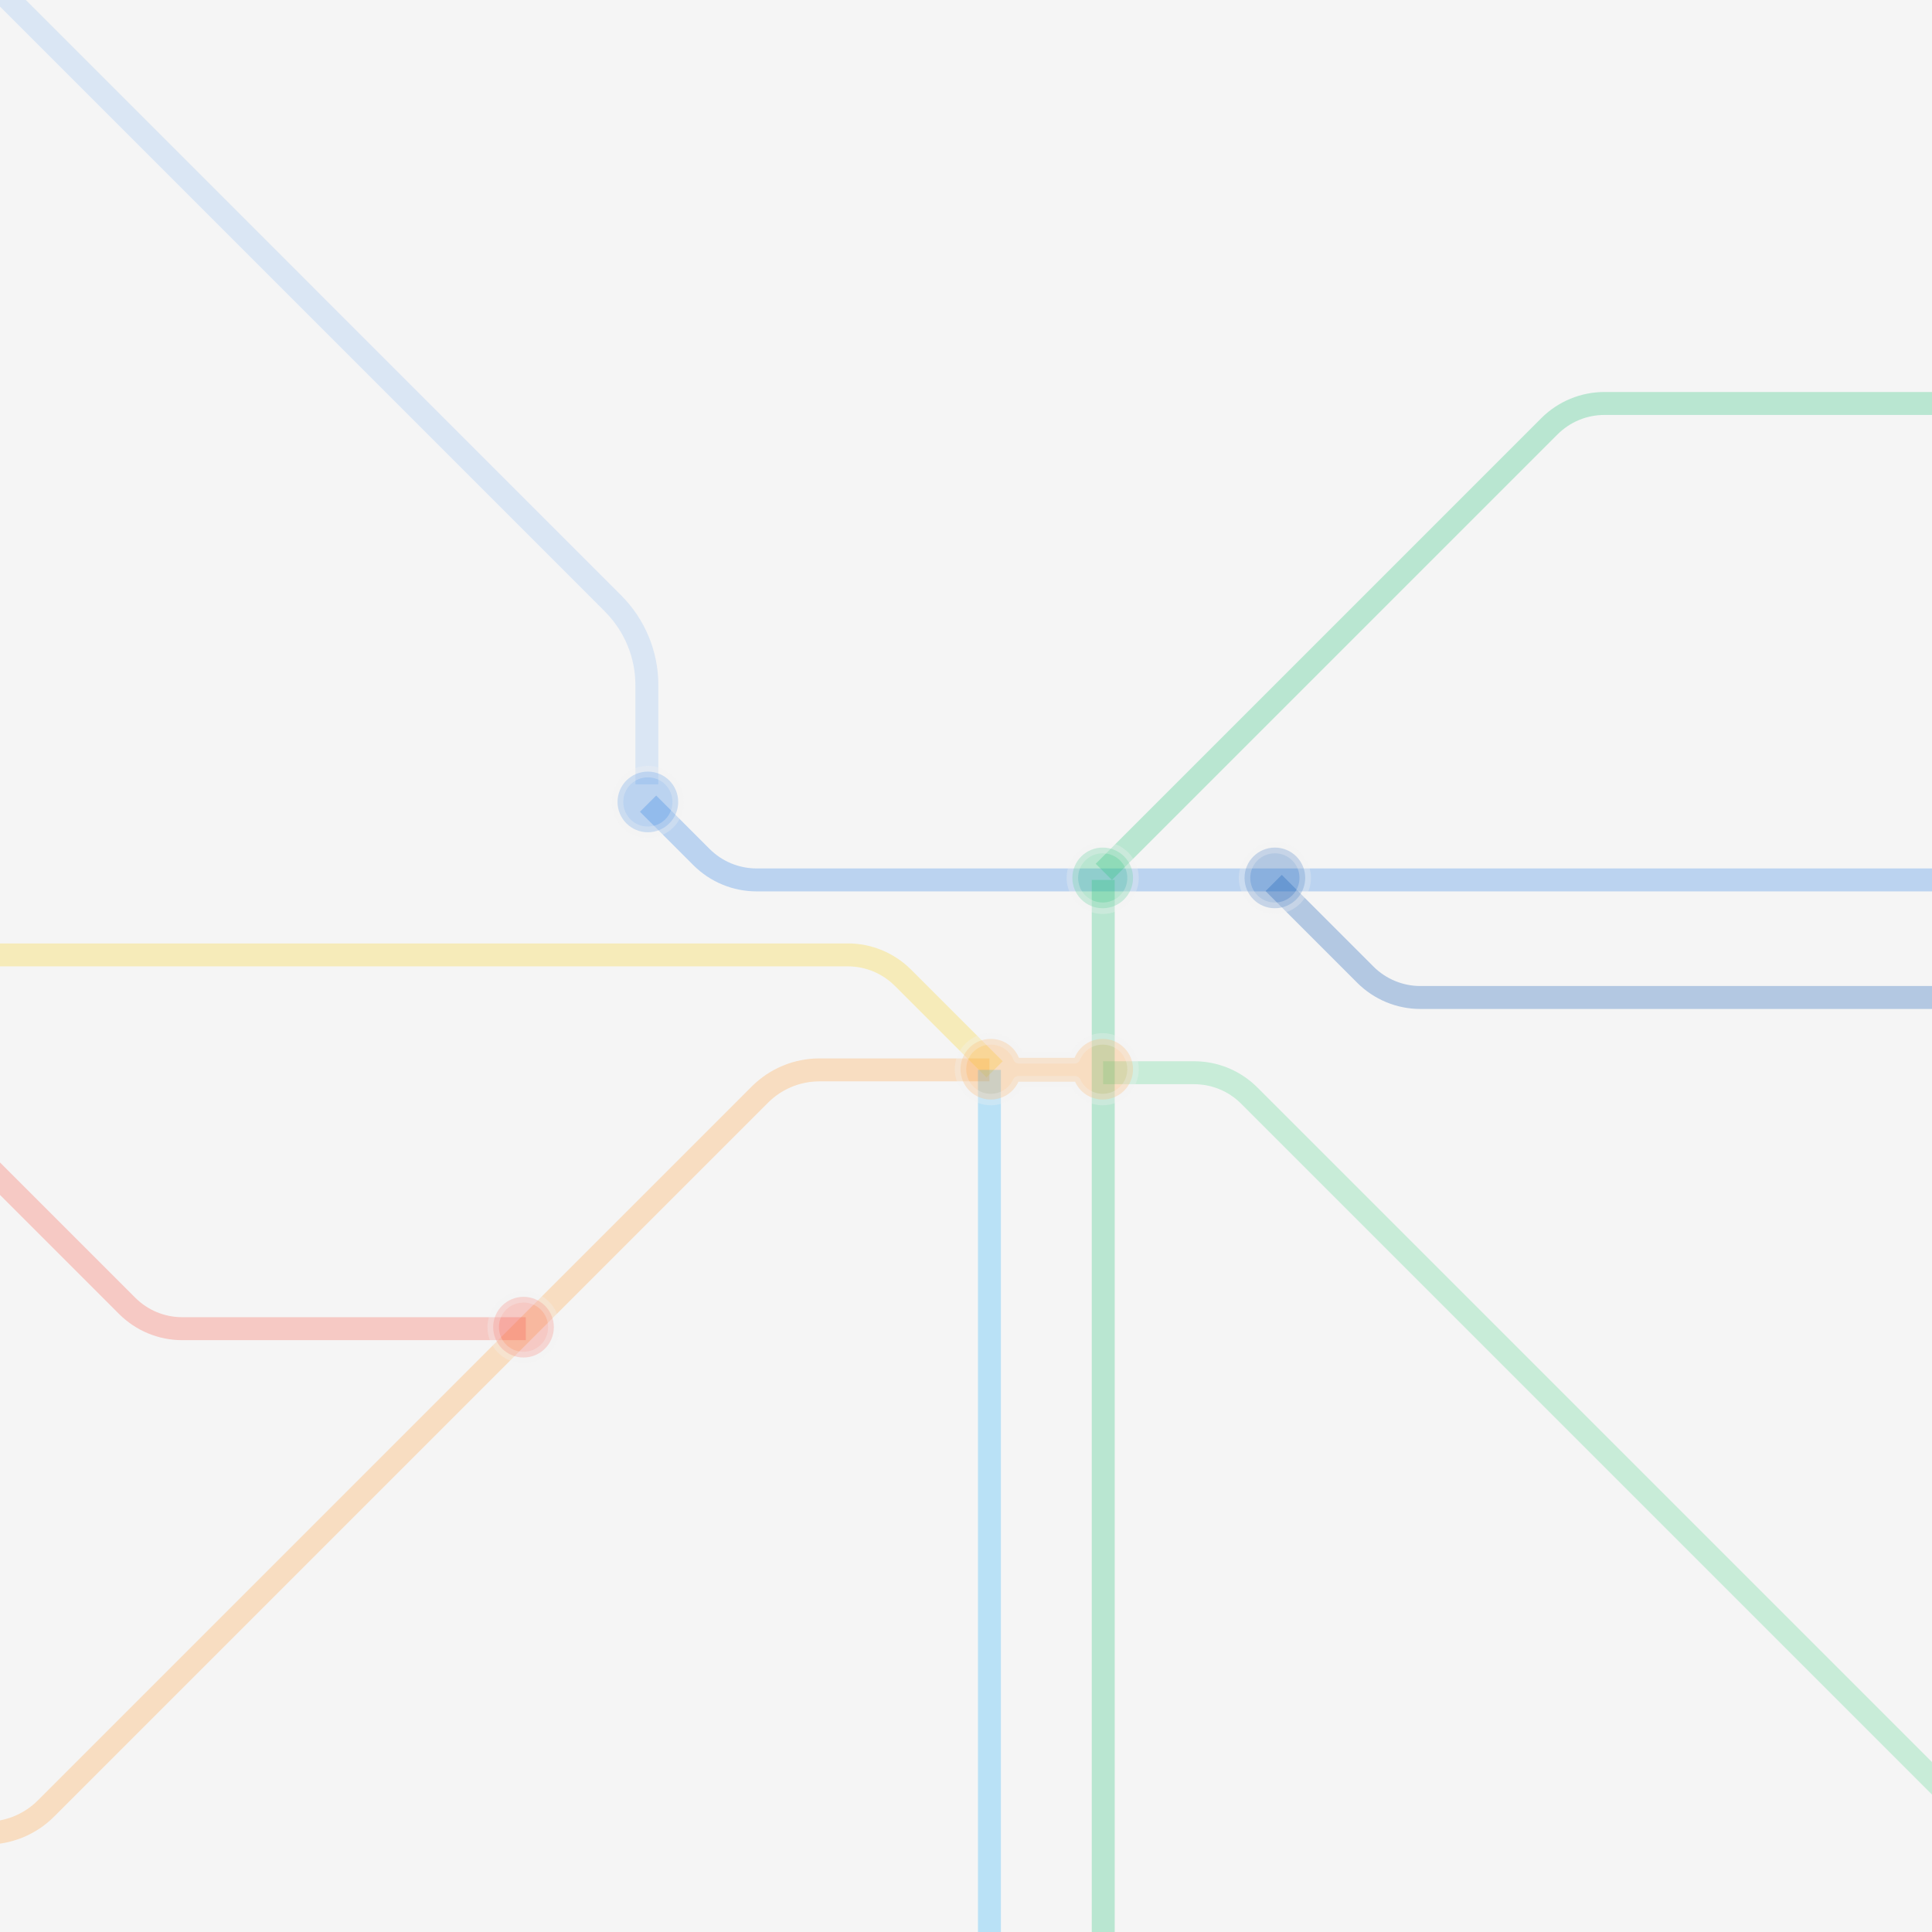
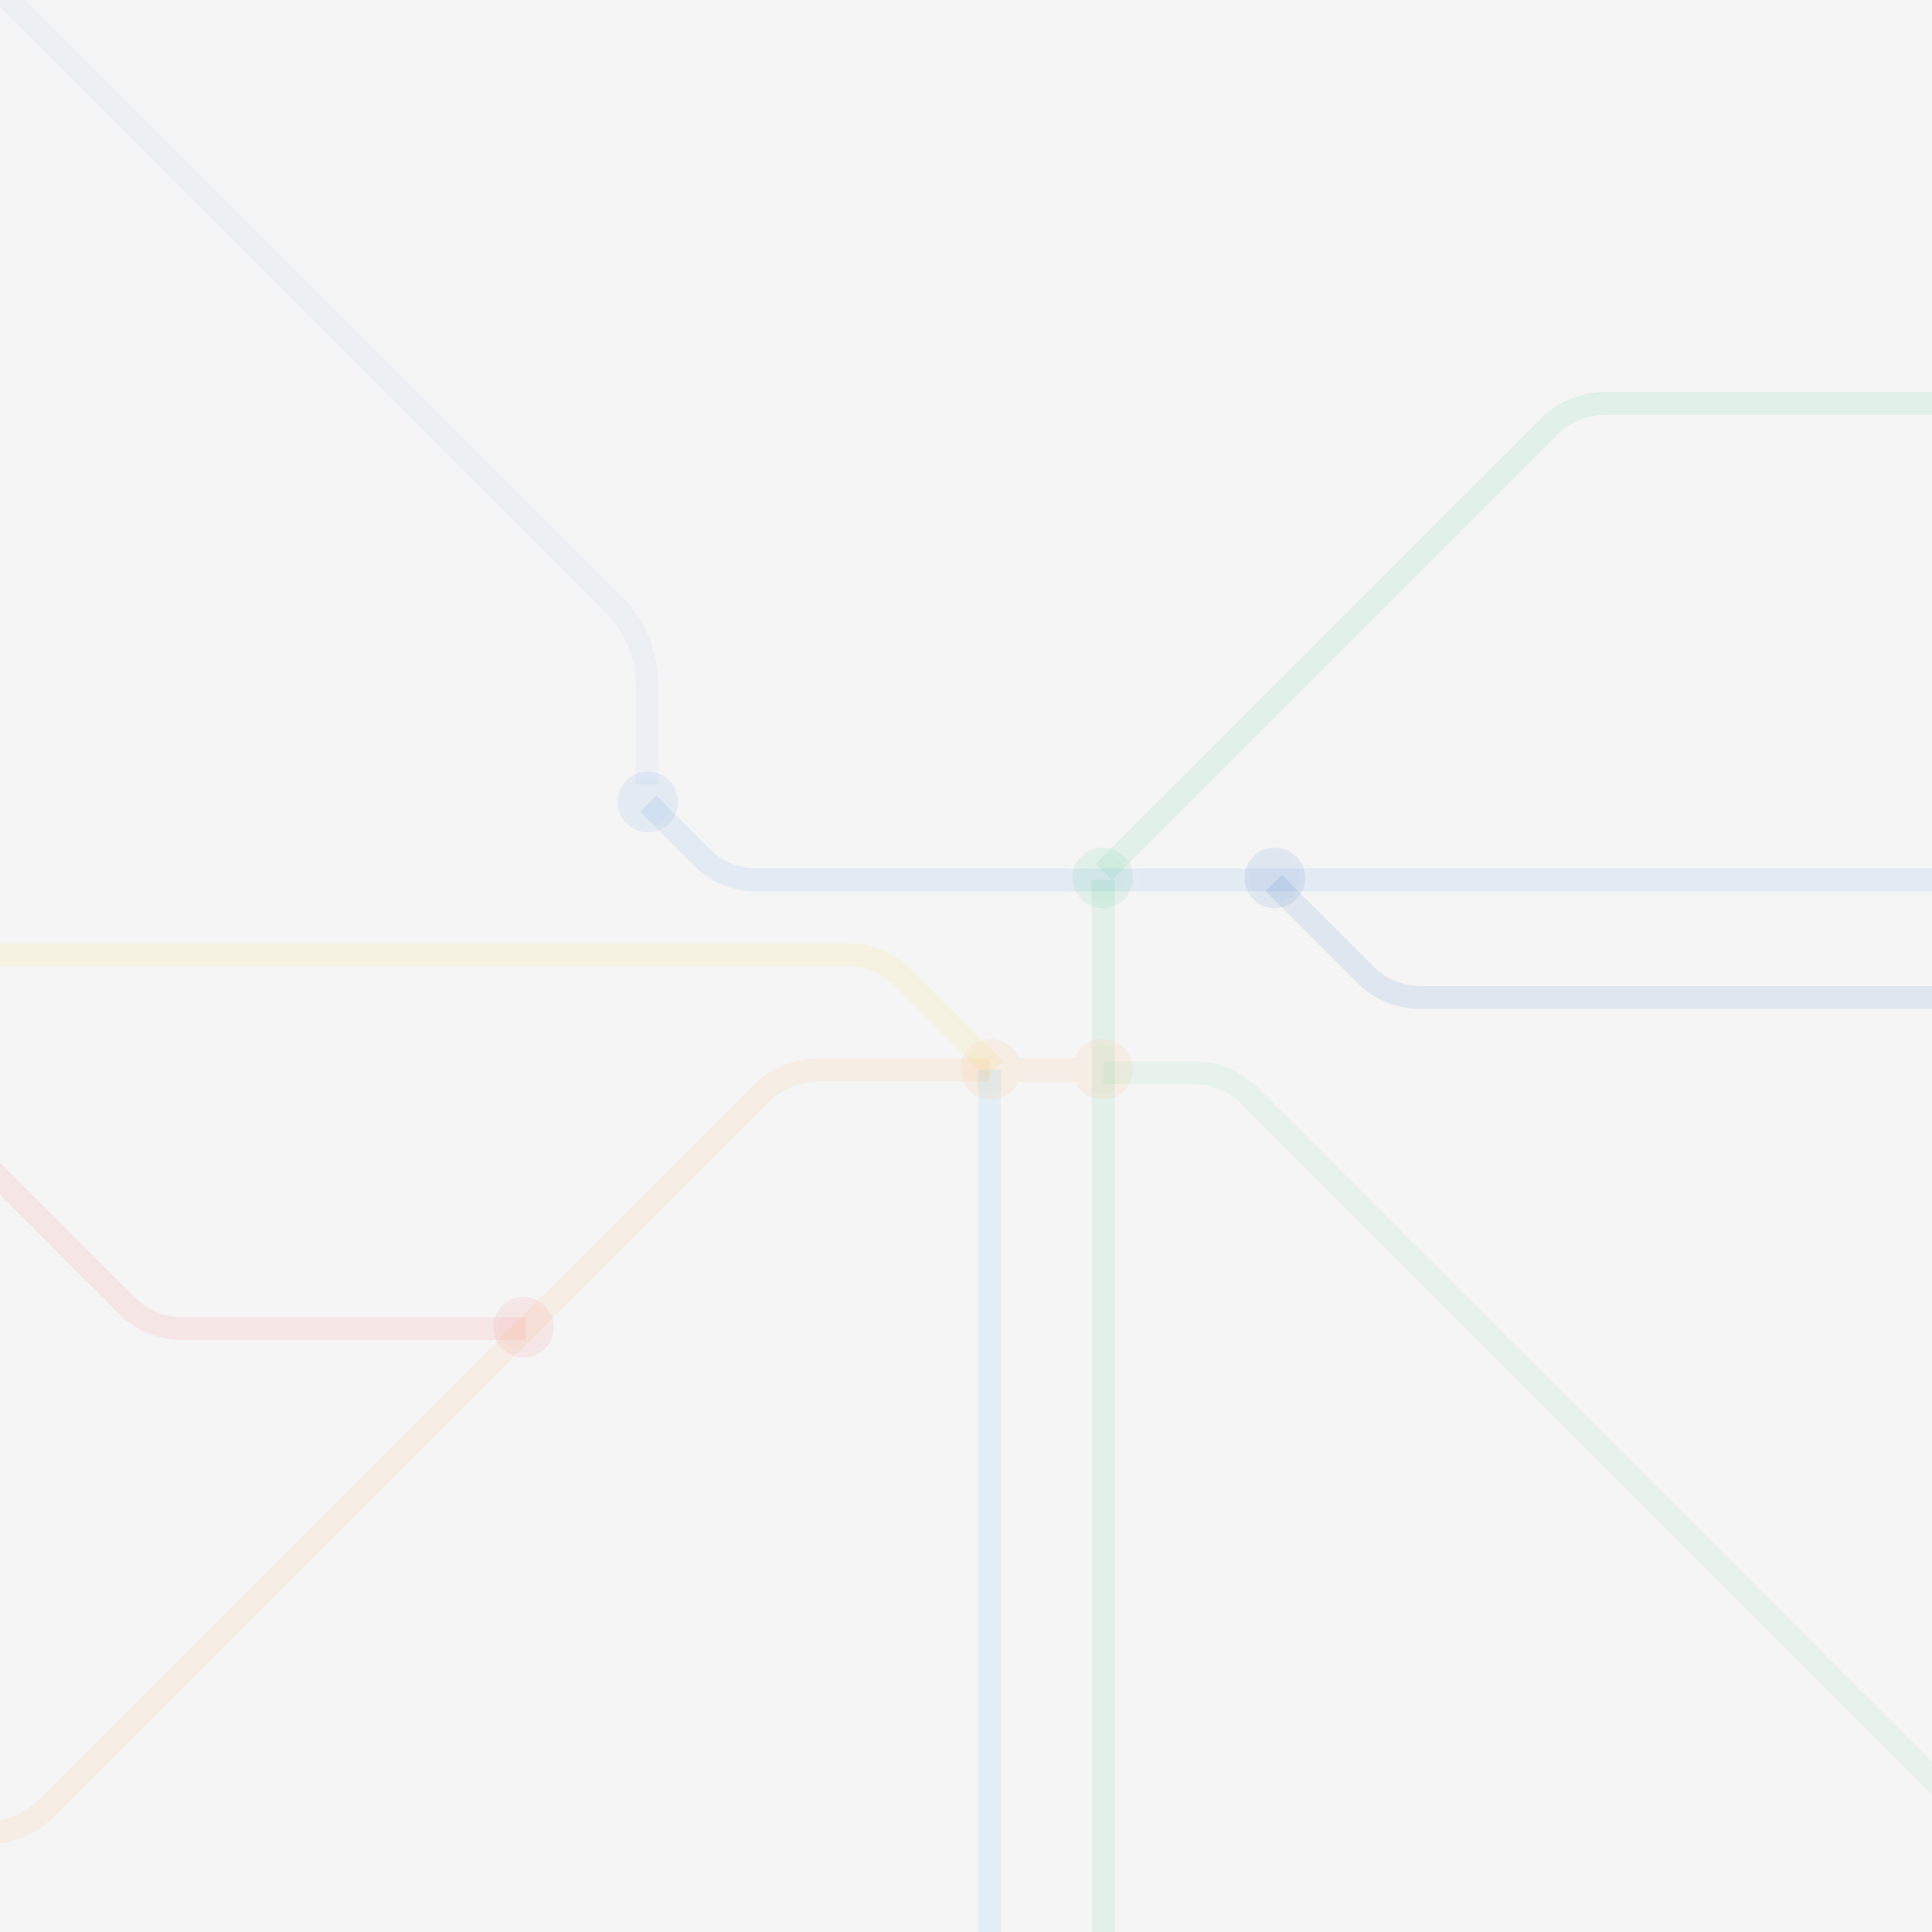
<svg xmlns="http://www.w3.org/2000/svg" version="1.1" width="4096.00" height="4096.00" viewBox="0 0 4096.0 4096.0">
  <rect x="0" y="0" width="4096.00" height="4096.00" fill="#ffffff" />
  <g id="document" transform="scale(1.0 1.0) translate(2048.0 2048.0)">
-     <path d="M-657.096,-383.629 C-657.073,-493.804 -656.917,-657.827 -657.096,-767.965 C-657.113,-794.573 -666.968,-817.724 -686.655,-837.411 C-757.995,-908.877 -2129.11,-2154.63 -2129.11,-2154.63 L-2129.11,-2105.76 C-2129.11,-2105.76 -761.539,-855.597 -707.654,-801.753 C-700.382,-794.476 -696.752,-783.458 -696.775,-768.701 C-696.913,-659.351 -697.115,-495.542 -696.919,-385.036 L-678.589,-401.428 C-677.548,-402.347 -676.536,-402.329 -675.54,-401.369 L-657.096,-383.629 Z " fill="#99c1f1" fill-opacity="0.30" />
+     <path d="M-657.096,-383.629 C-657.073,-493.804 -656.917,-657.827 -657.096,-767.965 C-657.113,-794.573 -666.968,-817.724 -686.655,-837.411 C-757.995,-908.877 -2129.11,-2154.63 -2129.11,-2154.63 L-2129.11,-2105.76 C-2129.11,-2105.76 -761.539,-855.597 -707.654,-801.753 C-700.382,-794.476 -696.752,-783.458 -696.775,-768.701 C-696.913,-659.351 -697.115,-495.542 -696.919,-385.036 L-678.589,-401.428 C-677.548,-402.347 -676.536,-402.329 -675.54,-401.369 L-657.096,-383.629 Z " fill="#99c1f1" fill-opacity="0.10" />
    <path d="M-2295.23,2321.17 L2292.14,2321.17 L2292.14,-2266.2 L-2295.23,-2266.2 L-2295.23,2321.17 Z " fill="#f5f5f5" fill-opacity="1.00" />
-     <path d="M-310.711,195.912 C-364.451,195.912 -416.014,217.271 -454.014,255.271 L-1967.66,1768.91 C-1996.54,1797.8 -2035.69,1814.02 -2076.54,1814.02 L-2292.59,1814.02 L-2292.59,1862.68 L-2076.54,1862.68 C-2022.8,1862.68 -1971.24,1841.33 -1933.24,1803.33 L-419.6,289.685 C-390.714,260.8 -351.562,244.582 -310.711,244.582 L49.682,244.582 L49.682,195.912 L-310.711,195.912 Z " fill="#ffa348" fill-opacity="0.30" />
-     <path d="M-1661.64,793.255 C-1711.85,793.255 -1760.02,773.299 -1795.52,737.797 L-2314.42,218.902 L-2280,184.488 L-1761.11,703.382 C-1734.72,729.771 -1698.96,744.585 -1661.64,744.585 L-933.25,744.587 L-933.248,793.255 L-1661.64,793.255 Z " fill="#f66151" fill-opacity="0.30" />
+     <path d="M-310.711,195.912 C-364.451,195.912 -416.014,217.271 -454.014,255.271 L-1967.66,1768.91 C-1996.54,1797.8 -2035.69,1814.02 -2076.54,1814.02 L-2292.59,1814.02 L-2292.59,1862.68 L-2076.54,1862.68 C-2022.8,1862.68 -1971.24,1841.33 -1933.24,1803.33 L-419.6,289.685 C-390.714,260.8 -351.562,244.582 -310.711,244.582 L49.682,244.582 L49.682,195.912 L-310.711,195.912 Z " fill="#ffa348" fill-opacity="0.10" />
+     <path d="M-1661.64,793.255 C-1711.85,793.255 -1760.02,773.299 -1795.52,737.797 L-2314.42,218.902 L-2280,184.488 L-1761.11,703.382 C-1734.72,729.771 -1698.96,744.585 -1661.64,744.585 L-933.25,744.587 L-933.248,793.255 L-1661.64,793.255 Z " fill="#f66151" fill-opacity="0.10" />
    <g>
-       <path d="M-938.099,830.024 C-902.556,830.024 -873.791,801.254 -873.791,765.715 C-873.791,730.175 -902.556,701.406 -938.099,701.406 C-973.637,701.406 -1002.41,730.175 -1002.41,765.715 C-1002.41,801.254 -973.637,830.024 -938.099,830.024 Z " fill="#f66151" fill-opacity="0.30" />
-       <path d="M-938.1,689.239 C-980.204,689.239 -1014.58,723.609 -1014.58,765.715 C-1014.58,807.821 -980.204,842.191 -938.1,842.191 C-895.991,842.191 -861.623,807.82 -861.623,765.715 C-861.623,723.61 -895.991,689.239 -938.1,689.239 Z M-938.1,713.573 C-909.123,713.573 -885.958,736.741 -885.958,765.715 C-885.958,794.689 -909.123,817.857 -938.1,817.857 C-967.07,817.857 -990.241,794.687 -990.241,765.715 C-990.241,736.743 -967.07,713.573 -938.1,713.573 Z " fill="#f1f1f1" fill-opacity="0.30" />
+       <path d="M-938.099,830.024 C-902.556,830.024 -873.791,801.254 -873.791,765.715 C-873.791,730.175 -902.556,701.406 -938.099,701.406 C-973.637,701.406 -1002.41,730.175 -1002.41,765.715 C-1002.41,801.254 -973.637,830.024 -938.099,830.024 Z " fill="#f66151" fill-opacity="0.10" />
+       <path d="M-938.1,689.239 C-980.204,689.239 -1014.58,723.609 -1014.58,765.715 C-1014.58,807.821 -980.204,842.191 -938.1,842.191 C-895.991,842.191 -861.623,807.82 -861.623,765.715 C-861.623,723.61 -895.991,689.239 -938.1,689.239 Z M-938.1,713.573 C-909.123,713.573 -885.958,736.741 -885.958,765.715 C-885.958,794.689 -909.123,817.857 -938.1,817.857 C-967.07,817.857 -990.241,794.687 -990.241,765.715 C-990.241,736.743 -967.07,713.573 -938.1,713.573 Z " fill="#f1f1f1" fill-opacity="0.10" />
    </g>
-     <path d="M-730.934,-785.627 C-680.56,-735.253 -652.249,-666.905 -652.249,-595.665 L-652.249,-385.086 L-700.918,-385.086 L-700.918,-595.665 C-700.918,-654.016 -724.088,-709.952 -765.349,-751.213 L-2073.47,-2059.34 L-2039.06,-2093.75 L-730.934,-785.627 Z " fill="#99c1f1" fill-opacity="0.30" />
-     <path d="M2292.14,-158.174 L2292.14,-206.843 L-443.977,-206.844 C-481.296,-206.844 -517.061,-221.658 -543.45,-248.047 L-656.77,-361.367 L-691.184,-326.953 L-577.864,-213.632 C-542.361,-178.13 -494.185,-158.174 -443.977,-158.174 L2292.14,-158.174 Z " fill="#3484e4" fill-opacity="0.30" />
+     <path d="M-730.934,-785.627 C-680.56,-735.253 -652.249,-666.905 -652.249,-595.665 L-652.249,-385.086 L-700.918,-385.086 L-700.918,-595.665 C-700.918,-654.016 -724.088,-709.952 -765.349,-751.213 L-2073.47,-2059.34 L-2039.06,-2093.75 L-730.934,-785.627 Z " fill="#99c1f1" fill-opacity="0.10" />
+     <path d="M2292.14,-158.174 L2292.14,-206.843 L-443.977,-206.844 C-481.296,-206.844 -517.061,-221.658 -543.45,-248.047 L-656.77,-361.367 L-691.184,-326.953 L-577.864,-213.632 C-542.361,-178.13 -494.185,-158.174 -443.977,-158.174 L2292.14,-158.174 Z " fill="#3484e4" fill-opacity="0.10" />
    <g>
-       <path d="M-674.476,-283.52 C-638.933,-283.52 -610.167,-312.29 -610.167,-347.83 C-610.167,-383.369 -638.933,-412.138 -674.476,-412.138 C-710.013,-412.138 -738.785,-383.369 -738.785,-347.83 C-738.785,-312.29 -710.013,-283.52 -674.476,-283.52 Z " fill="#3484e4" fill-opacity="0.30" />
-       <path d="M-674.476,-424.305 C-716.58,-424.305 -750.952,-389.936 -750.952,-347.83 C-750.952,-305.724 -716.58,-271.353 -674.476,-271.353 C-632.367,-271.353 -597.999,-305.725 -597.999,-347.83 C-597.999,-389.934 -632.367,-424.305 -674.476,-424.305 Z M-674.476,-399.971 C-645.499,-399.971 -622.335,-376.803 -622.335,-347.83 C-622.335,-318.856 -645.499,-295.687 -674.476,-295.687 C-703.446,-295.687 -726.617,-318.857 -726.617,-347.83 C-726.617,-376.802 -703.446,-399.971 -674.476,-399.971 Z " fill="#f1f1f1" fill-opacity="0.30" />
+       <path d="M-674.476,-283.52 C-638.933,-283.52 -610.167,-312.29 -610.167,-347.83 C-610.167,-383.369 -638.933,-412.138 -674.476,-412.138 C-710.013,-412.138 -738.785,-383.369 -738.785,-347.83 C-738.785,-312.29 -710.013,-283.52 -674.476,-283.52 Z " fill="#3484e4" fill-opacity="0.10" />
+       <path d="M-674.476,-424.305 C-716.58,-424.305 -750.952,-389.936 -750.952,-347.83 C-750.952,-305.724 -716.58,-271.353 -674.476,-271.353 C-632.367,-271.353 -597.999,-305.725 -597.999,-347.83 C-597.999,-389.934 -632.367,-424.305 -674.476,-424.305 Z M-674.476,-399.971 C-645.499,-399.971 -622.335,-376.803 -622.335,-347.83 C-622.335,-318.856 -645.499,-295.687 -674.476,-295.687 C-703.446,-295.687 -726.617,-318.857 -726.617,-347.83 C-726.617,-376.802 -703.446,-399.971 -674.476,-399.971 Z " fill="#f1f1f1" fill-opacity="0.10" />
    </g>
-     <path d="M290.615,201.948 L290.615,250.618 L483.75,250.618 C521.069,250.618 556.834,265.432 583.223,291.821 L2116.06,1824.65 L2150.47,1790.24 L617.637,257.406 C582.134,221.904 533.958,201.948 483.75,201.948 L290.615,201.948 Z " fill="#5ed694" fill-opacity="0.30" />
-     <path d="M266.608,-182.509 L266.608,2076.54 L315.276,2076.54 L315.276,-182.509 L266.608,-182.509 Z " fill="#2ec27e" fill-opacity="0.30" />
-     <path d="M-2295.23,-47.89 L-2295.23,0.779 L-250.489,0.779 C-213.17,0.779 -177.405,15.594 -151.016,41.982 L43.419,236.418 L77.834,202.004 L-116.602,7.568 C-152.104,-27.934 -200.281,-47.89 -250.489,-47.89 L-2295.23,-47.89 Z " fill="#f6d32d" fill-opacity="0.30" />
-     <path d="M25.348,220.247 L25.348,2076.54 L74.016,2076.54 L74.017,220.247 L25.348,220.247 Z " fill="#2db1f6" fill-opacity="0.30" />
+     <path d="M290.615,201.948 L290.615,250.618 L483.75,250.618 C521.069,250.618 556.834,265.432 583.223,291.821 L2116.06,1824.65 L2150.47,1790.24 L617.637,257.406 C582.134,221.904 533.958,201.948 483.75,201.948 L290.615,201.948 Z " fill="#5ed694" fill-opacity="0.10" />
+     <path d="M266.608,-182.509 L266.608,2076.54 L315.276,2076.54 L315.276,-182.509 L266.608,-182.509 Z " fill="#2ec27e" fill-opacity="0.10" />
+     <path d="M-2295.23,-47.89 L-2295.23,0.779 L-250.489,0.779 C-213.17,0.779 -177.405,15.594 -151.016,41.982 L43.419,236.418 L77.834,202.004 L-116.602,7.568 C-152.104,-27.934 -200.281,-47.89 -250.489,-47.89 L-2295.23,-47.89 Z " fill="#f6d32d" fill-opacity="0.10" />
+     <path d="M25.348,220.247 L25.348,2076.54 L74.016,2076.54 L74.017,220.247 L25.348,220.247 Z " fill="#2db1f6" fill-opacity="0.10" />
    <g>
-       <path d="M52.636,154.507 C17.098,154.507 -11.674,183.277 -11.674,218.816 C-11.674,254.355 17.098,283.126 52.636,283.126 C78.702,283.126 101.107,267.643 111.21,245.373 L231.245,245.373 C241.349,267.642 263.755,283.126 289.818,283.126 C325.361,283.126 354.126,254.355 354.126,218.816 C354.126,183.277 325.361,154.507 289.818,154.507 C262.822,154.507 239.746,171.117 230.205,194.676 L112.25,194.676 C102.711,171.116 79.636,154.507 52.636,154.507 Z " fill="#ffa348" fill-opacity="0.30" />
-       <path d="M52.636,142.339 C10.532,142.339 -23.842,176.711 -23.842,218.817 C-23.842,260.923 10.532,295.294 52.636,295.294 C80.652,295.294 105.223,280.133 118.527,257.541 L223.929,257.541 C237.235,280.132 261.805,295.294 289.818,295.294 C331.927,295.294 366.293,260.921 366.293,218.817 C366.293,176.712 331.926,142.339 289.818,142.339 C260.818,142.339 235.51,158.583 222.566,182.509 L119.889,182.509 C106.946,158.583 81.639,142.339 52.636,142.339 Z M52.636,166.673 C74.646,166.673 93.248,180.166 100.972,199.243 C102.833,203.836 107.293,206.843 112.25,206.843 L230.205,206.843 C235.161,206.843 239.623,203.837 241.483,199.243 C249.209,180.166 267.813,166.673 289.818,166.673 C318.795,166.673 341.958,189.843 341.958,218.817 C341.958,247.79 318.795,270.96 289.818,270.959 C268.574,270.959 250.51,258.384 242.325,240.345 C240.352,235.998 236.019,233.206 231.246,233.206 L111.21,233.206 C106.436,233.206 102.102,235.998 100.13,240.346 C91.946,258.385 73.884,270.96 52.636,270.959 C23.666,270.959 0.493,247.789 0.493,218.817 C0.493,189.845 23.666,166.673 52.636,166.673 L52.636,166.673 Z " fill="#f1f1f1" fill-opacity="0.30" />
+       <path d="M52.636,154.507 C17.098,154.507 -11.674,183.277 -11.674,218.816 C-11.674,254.355 17.098,283.126 52.636,283.126 C78.702,283.126 101.107,267.643 111.21,245.373 L231.245,245.373 C241.349,267.642 263.755,283.126 289.818,283.126 C325.361,283.126 354.126,254.355 354.126,218.816 C354.126,183.277 325.361,154.507 289.818,154.507 C262.822,154.507 239.746,171.117 230.205,194.676 L112.25,194.676 C102.711,171.116 79.636,154.507 52.636,154.507 Z " fill="#ffa348" fill-opacity="0.10" />
+       <path d="M52.636,142.339 C10.532,142.339 -23.842,176.711 -23.842,218.817 C-23.842,260.923 10.532,295.294 52.636,295.294 C80.652,295.294 105.223,280.133 118.527,257.541 L223.929,257.541 C237.235,280.132 261.805,295.294 289.818,295.294 C331.927,295.294 366.293,260.921 366.293,218.817 C366.293,176.712 331.926,142.339 289.818,142.339 C260.818,142.339 235.51,158.583 222.566,182.509 L119.889,182.509 C106.946,158.583 81.639,142.339 52.636,142.339 Z M52.636,166.673 C74.646,166.673 93.248,180.166 100.972,199.243 C102.833,203.836 107.293,206.843 112.25,206.843 L230.205,206.843 C235.161,206.843 239.623,203.837 241.483,199.243 C249.209,180.166 267.813,166.673 289.818,166.673 C318.795,166.673 341.958,189.843 341.958,218.817 C341.958,247.79 318.795,270.96 289.818,270.959 C268.574,270.959 250.51,258.384 242.325,240.345 C240.352,235.998 236.019,233.206 231.246,233.206 L111.21,233.206 C106.436,233.206 102.102,235.998 100.13,240.346 C91.946,258.385 73.884,270.96 52.636,270.959 C23.666,270.959 0.493,247.789 0.493,218.817 C0.493,189.845 23.666,166.673 52.636,166.673 L52.636,166.673 Z " fill="#f1f1f1" fill-opacity="0.10" />
    </g>
-     <path d="M2292.14,-1216.95 L2292.14,-1168.29 L1353.61,-1168.29 C1316.29,-1168.29 1280.53,-1153.47 1254.14,-1127.08 L309.391,-182.333 L274.976,-216.747 L1219.73,-1161.5 C1255.23,-1197 1303.4,-1216.95 1353.61,-1216.95 L2292.14,-1216.95 Z " fill="#2ec27e" fill-opacity="0.30" />
+     <path d="M2292.14,-1216.95 L2292.14,-1168.29 L1353.61,-1168.29 C1316.29,-1168.29 1280.53,-1153.47 1254.14,-1127.08 L309.391,-182.333 L274.976,-216.747 L1219.73,-1161.5 C1255.23,-1197 1303.4,-1216.95 1353.61,-1216.95 L2292.14,-1216.95 Z " fill="#2ec27e" fill-opacity="0.10" />
    <g>
-       <path d="M289.817,-122.45 C325.36,-122.45 354.126,-151.219 354.126,-186.758 C354.126,-222.298 325.36,-251.068 289.817,-251.068 C254.28,-251.068 225.509,-222.298 225.509,-186.758 C225.509,-151.219 254.28,-122.45 289.817,-122.45 Z " fill="#2ec27e" fill-opacity="0.30" />
-       <path d="M289.818,-263.235 C247.714,-263.235 213.341,-228.865 213.341,-186.758 C213.341,-144.652 247.714,-110.283 289.818,-110.283 C331.926,-110.283 366.293,-144.654 366.293,-186.758 C366.293,-228.863 331.926,-263.235 289.818,-263.235 Z M289.818,-238.901 C318.795,-238.901 341.959,-215.732 341.959,-186.758 C341.959,-157.785 318.795,-134.617 289.818,-134.617 C260.847,-134.617 237.676,-157.786 237.676,-186.758 C237.676,-215.731 260.847,-238.901 289.818,-238.901 Z " fill="#f1f1f1" fill-opacity="0.30" />
+       <path d="M289.817,-122.45 C325.36,-122.45 354.126,-151.219 354.126,-186.758 C354.126,-222.298 325.36,-251.068 289.817,-251.068 C254.28,-251.068 225.509,-222.298 225.509,-186.758 C225.509,-151.219 254.28,-122.45 289.817,-122.45 Z " fill="#2ec27e" fill-opacity="0.10" />
+       <path d="M289.818,-263.235 C247.714,-263.235 213.341,-228.865 213.341,-186.758 C213.341,-144.652 247.714,-110.283 289.818,-110.283 C331.926,-110.283 366.293,-144.654 366.293,-186.758 C366.293,-228.863 331.926,-263.235 289.818,-263.235 Z M289.818,-238.901 C318.795,-238.901 341.959,-215.732 341.959,-186.758 C341.959,-157.785 318.795,-134.617 289.818,-134.617 C260.847,-134.617 237.676,-157.786 237.676,-186.758 C237.676,-215.731 260.847,-238.901 289.818,-238.901 Z " fill="#f1f1f1" fill-opacity="0.10" />
    </g>
-     <path d="M963.375,91.1 C913.167,91.1 864.991,71.144 829.488,35.641 L635.053,-158.794 L669.467,-193.208 L863.902,1.227 C890.291,27.616 926.056,42.43 963.375,42.43 L2292.14,42.43 L2292.14,91.1 L963.375,91.1 Z " fill="#1a5fb4" fill-opacity="0.30" />
+     <path d="M963.375,91.1 C913.167,91.1 864.991,71.144 829.488,35.641 L635.053,-158.794 L669.467,-193.208 L863.902,1.227 C890.291,27.616 926.056,42.43 963.375,42.43 L2292.14,42.43 L2292.14,91.1 L963.375,91.1 Z " fill="#1a5fb4" fill-opacity="0.10" />
    <g>
-       <path d="M654.835,-122.45 C690.378,-122.45 719.144,-151.219 719.144,-186.758 C719.144,-222.298 690.378,-251.068 654.835,-251.068 C619.298,-251.068 590.526,-222.298 590.526,-186.758 C590.526,-151.219 619.298,-122.45 654.835,-122.45 Z " fill="#1a5fb4" fill-opacity="0.30" />
-       <path d="M654.835,-263.235 C612.731,-263.235 578.359,-228.865 578.359,-186.758 C578.359,-144.652 612.731,-110.283 654.835,-110.283 C696.944,-110.283 731.311,-144.654 731.311,-186.758 C731.311,-228.863 696.944,-263.235 654.835,-263.235 Z M654.835,-238.901 C683.813,-238.901 706.977,-215.732 706.977,-186.758 C706.977,-157.785 683.813,-134.617 654.835,-134.617 C625.865,-134.617 602.693,-157.786 602.693,-186.758 C602.693,-215.731 625.865,-238.901 654.835,-238.901 Z " fill="#f1f1f1" fill-opacity="0.30" />
+       <path d="M654.835,-122.45 C690.378,-122.45 719.144,-151.219 719.144,-186.758 C719.144,-222.298 690.378,-251.068 654.835,-251.068 C619.298,-251.068 590.526,-222.298 590.526,-186.758 C590.526,-151.219 619.298,-122.45 654.835,-122.45 Z " fill="#1a5fb4" fill-opacity="0.10" />
+       <path d="M654.835,-263.235 C612.731,-263.235 578.359,-228.865 578.359,-186.758 C578.359,-144.652 612.731,-110.283 654.835,-110.283 C696.944,-110.283 731.311,-144.654 731.311,-186.758 C731.311,-228.863 696.944,-263.235 654.835,-263.235 Z M654.835,-238.901 C683.813,-238.901 706.977,-215.732 706.977,-186.758 C706.977,-157.785 683.813,-134.617 654.835,-134.617 C625.865,-134.617 602.693,-157.786 602.693,-186.758 C602.693,-215.731 625.865,-238.901 654.835,-238.901 Z " fill="#f1f1f1" fill-opacity="0.10" />
    </g>
  </g>
</svg>
